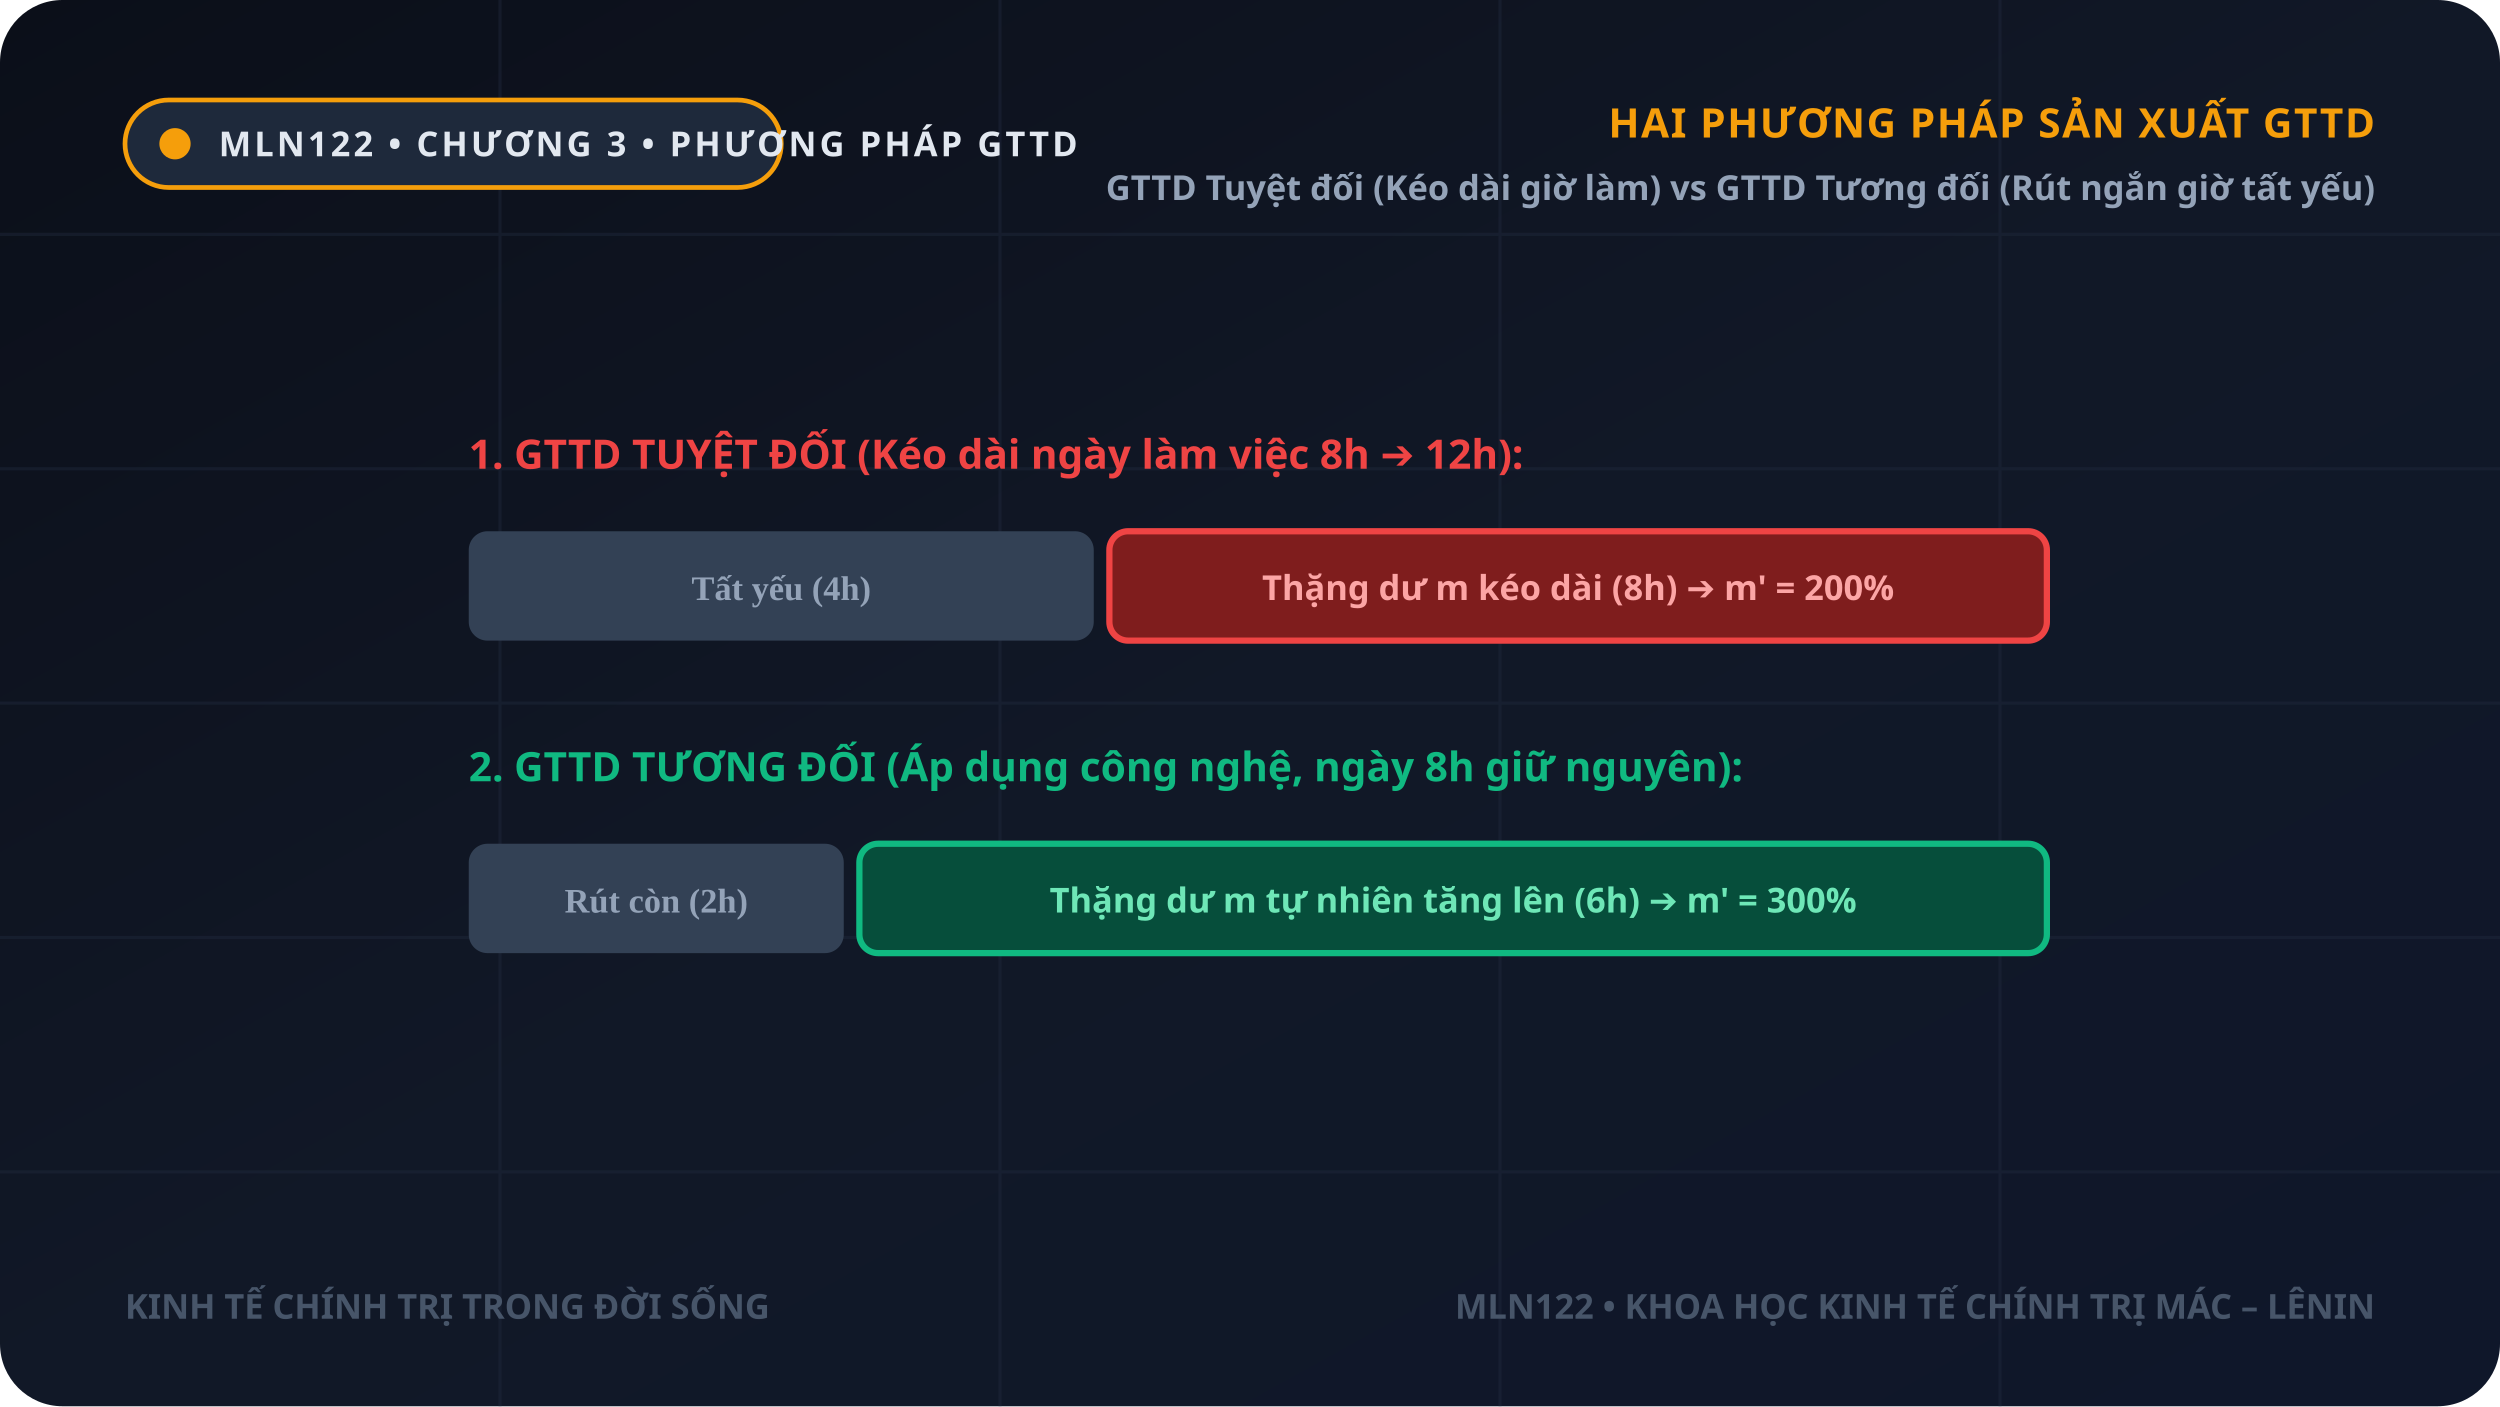
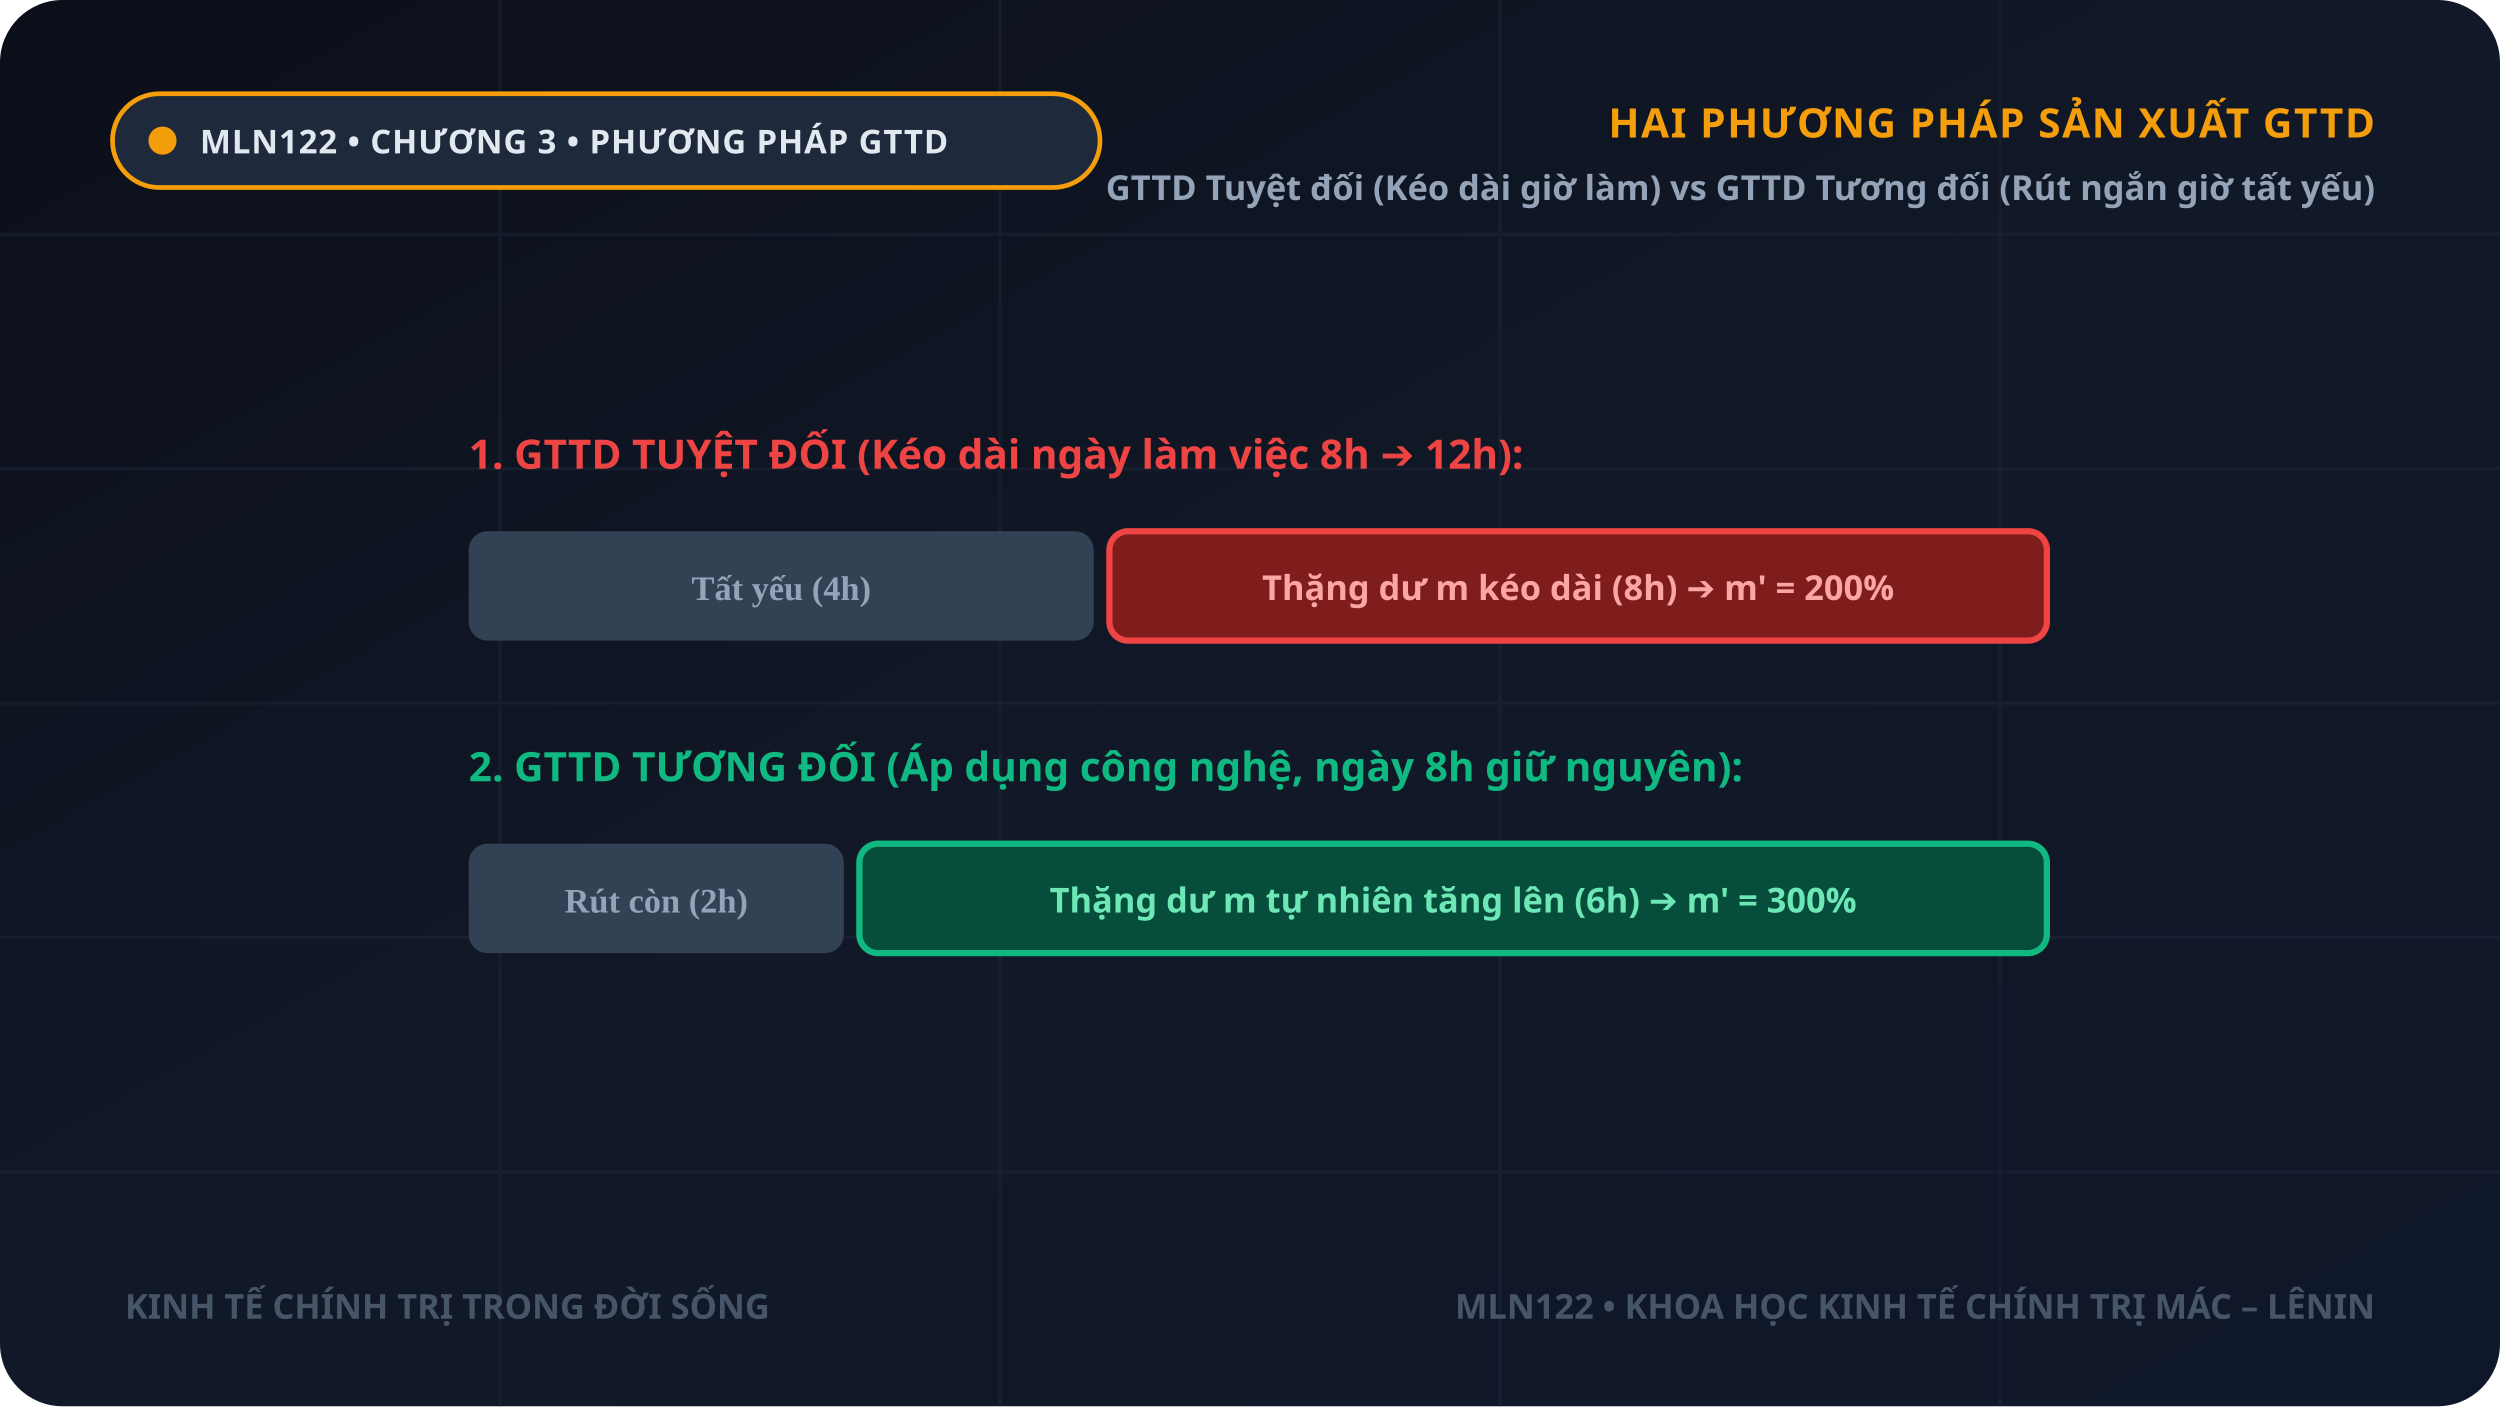
<svg xmlns="http://www.w3.org/2000/svg" viewBox="0 0 800 450" width="800" height="450">
  <defs>
    <linearGradient id="bgGrad" x1="0%" y1="0%" x2="100%" y2="100%">
      <stop offset="0%" stop-color="#0b0f19" />
      <stop offset="50%" stop-color="#111827" />
      <stop offset="100%" stop-color="#0f172a" />
    </linearGradient>
    <linearGradient id="blueGlow" x1="0%" y1="0%" x2="100%" y2="100%">
      <stop offset="0%" stop-color="#38bdf8" />
      <stop offset="100%" stop-color="#0284c7" />
    </linearGradient>
    <linearGradient id="goldGlow" x1="0%" y1="0%" x2="100%" y2="100%">
      <stop offset="0%" stop-color="#fbbf24" />
      <stop offset="100%" stop-color="#d97706" />
    </linearGradient>
    <linearGradient id="greenGlow" x1="0%" y1="0%" x2="100%" y2="100%">
      <stop offset="0%" stop-color="#34d399" />
      <stop offset="100%" stop-color="#059669" />
    </linearGradient>
    <linearGradient id="purpleGlow" x1="0%" y1="0%" x2="100%" y2="100%">
      <stop offset="0%" stop-color="#c084fc" />
      <stop offset="100%" stop-color="#7c3aed" />
    </linearGradient>
    <linearGradient id="roseGlow" x1="0%" y1="0%" x2="100%" y2="100%">
      <stop offset="0%" stop-color="#fb7185" />
      <stop offset="100%" stop-color="#e11d48" />
    </linearGradient>
    <linearGradient id="cyanGlow" x1="0%" y1="0%" x2="100%" y2="100%">
      <stop offset="0%" stop-color="#22d3ee" />
      <stop offset="100%" stop-color="#0891b2" />
    </linearGradient>
    <filter id="softGlow" x="-20%" y="-20%" width="140%" height="140%">
      <feGaussianBlur stdDeviation="8" result="blur" />
      <feComposite in="SourceGraphic" in2="blur" operator="over" />
    </filter>
  </defs>
  <rect width="800" height="450" rx="20" fill="url(#bgGrad)" />
  <g stroke="#1e293b" stroke-width="1" opacity="0.45">
    <line x1="0" y1="75" x2="800" y2="75" />
    <line x1="0" y1="150" x2="800" y2="150" />
    <line x1="0" y1="225" x2="800" y2="225" />
    <line x1="0" y1="300" x2="800" y2="300" />
    <line x1="0" y1="375" x2="800" y2="375" />
    <line x1="160" y1="0" x2="160" y2="450" />
    <line x1="320" y1="0" x2="320" y2="450" />
    <line x1="480" y1="0" x2="480" y2="450" />
    <line x1="640" y1="0" x2="640" y2="450" />
  </g>
-   <g transform="translate(40, 32)">
-     <rect width="210" height="28" rx="14" fill="#1e293b" stroke="#f59e0b" stroke-width="1.5" />
-     <circle cx="16" cy="14" r="5" fill="#f59e0b" />
-     <text x="30" y="18" fill="#e2e8f0" font-family="'Be Vietnam Pro', system-ui, sans-serif" font-size="11" font-weight="800" letter-spacing="1">MLN122 • CHƯƠNG 3 • PHƯƠNG PHÁP GTTD</text>
+   <g transform="translate(36, 30)">
+     <rect width="316" height="30" rx="15" fill="#1e293b" stroke="#f59e0b" stroke-width="1.5" />
+     <circle cx="16" cy="15" r="4.5" fill="#f59e0b" />
+     <text x="28" y="15" fill="#e2e8f0" font-family="'Be Vietnam Pro', 'Segoe UI', -apple-system, sans-serif" font-size="10.5" font-weight="800" letter-spacing="0.3" dominant-baseline="central">MLN122 • CHƯƠNG 3 • PHƯƠNG PHÁP GTTD</text>
  </g>
  <text x="760" y="44" fill="#f59e0b" font-family="'Be Vietnam Pro', system-ui, sans-serif" font-size="13" font-weight="800" text-anchor="end" letter-spacing="0.5">HAI PHƯƠNG PHÁP SẢN XUẤT GTTD</text>
  <text x="760" y="64" fill="#94a3b8" font-family="'Be Vietnam Pro', system-ui, sans-serif" font-size="11" font-weight="600" text-anchor="end">GTTD Tuyệt đối (Kéo dài giờ làm) vs GTTD Tương đối (Rút ngắn giờ tất yếu)</text>
  <g transform="translate(150, 160)">
    <text x="0" y="-10" fill="#ef4444" font-family="'Be Vietnam Pro', sans-serif" font-size="13" font-weight="800">1. GTTD TUYỆT ĐỐI (Kéo dài ngày làm việc 8h ➔ 12h):</text>
    <rect x="0" y="10" width="200" height="35" rx="6" fill="#334155" />
    <text x="100" y="32" fill="#94a3b8" font-size="11" font-weight="700" text-anchor="middle">Tất yếu (4h)</text>
    <rect x="205" y="10" width="300" height="35" rx="6" fill="#7f1d1d" stroke="#ef4444" stroke-width="2" />
    <text x="355" y="32" fill="#fca5a5" font-family="'Be Vietnam Pro', sans-serif" font-size="11" font-weight="800" text-anchor="middle">Thặng dư m kéo dài (8h) ➔ m' = 200%</text>
  </g>
  <g transform="translate(150, 260)">
    <text x="0" y="-10" fill="#10b981" font-family="'Be Vietnam Pro', sans-serif" font-size="13" font-weight="800">2. GTTD TƯƠNG ĐỐI (Áp dụng công nghệ, ngày 8h giữ nguyên):</text>
    <rect x="0" y="10" width="120" height="35" rx="6" fill="#334155" />
    <text x="60" y="32" fill="#94a3b8" font-size="11" font-weight="700" text-anchor="middle">Rút còn (2h)</text>
    <rect x="125" y="10" width="380" height="35" rx="6" fill="#064e3b" stroke="#10b981" stroke-width="2" />
    <text x="315" y="32" fill="#6ee7b7" font-family="'Be Vietnam Pro', sans-serif" font-size="11" font-weight="800" text-anchor="middle">Thặng dư m tự nhiên tăng lên (6h) ➔ m' = 300%</text>
  </g>
  <text x="40" y="422" fill="#475569" font-family="'Be Vietnam Pro', system-ui, sans-serif" font-size="11" font-weight="700">KINH TẾ CHÍNH TRỊ TRONG ĐỜI SỐNG</text>
  <text x="760" y="422" fill="#475569" font-family="'Be Vietnam Pro', system-ui, sans-serif" font-size="11" font-weight="700" text-anchor="end">MLN122 • KHOA HỌC KINH TẾ CHÍNH TRỊ MÁC – LÊNIN</text>
</svg>
